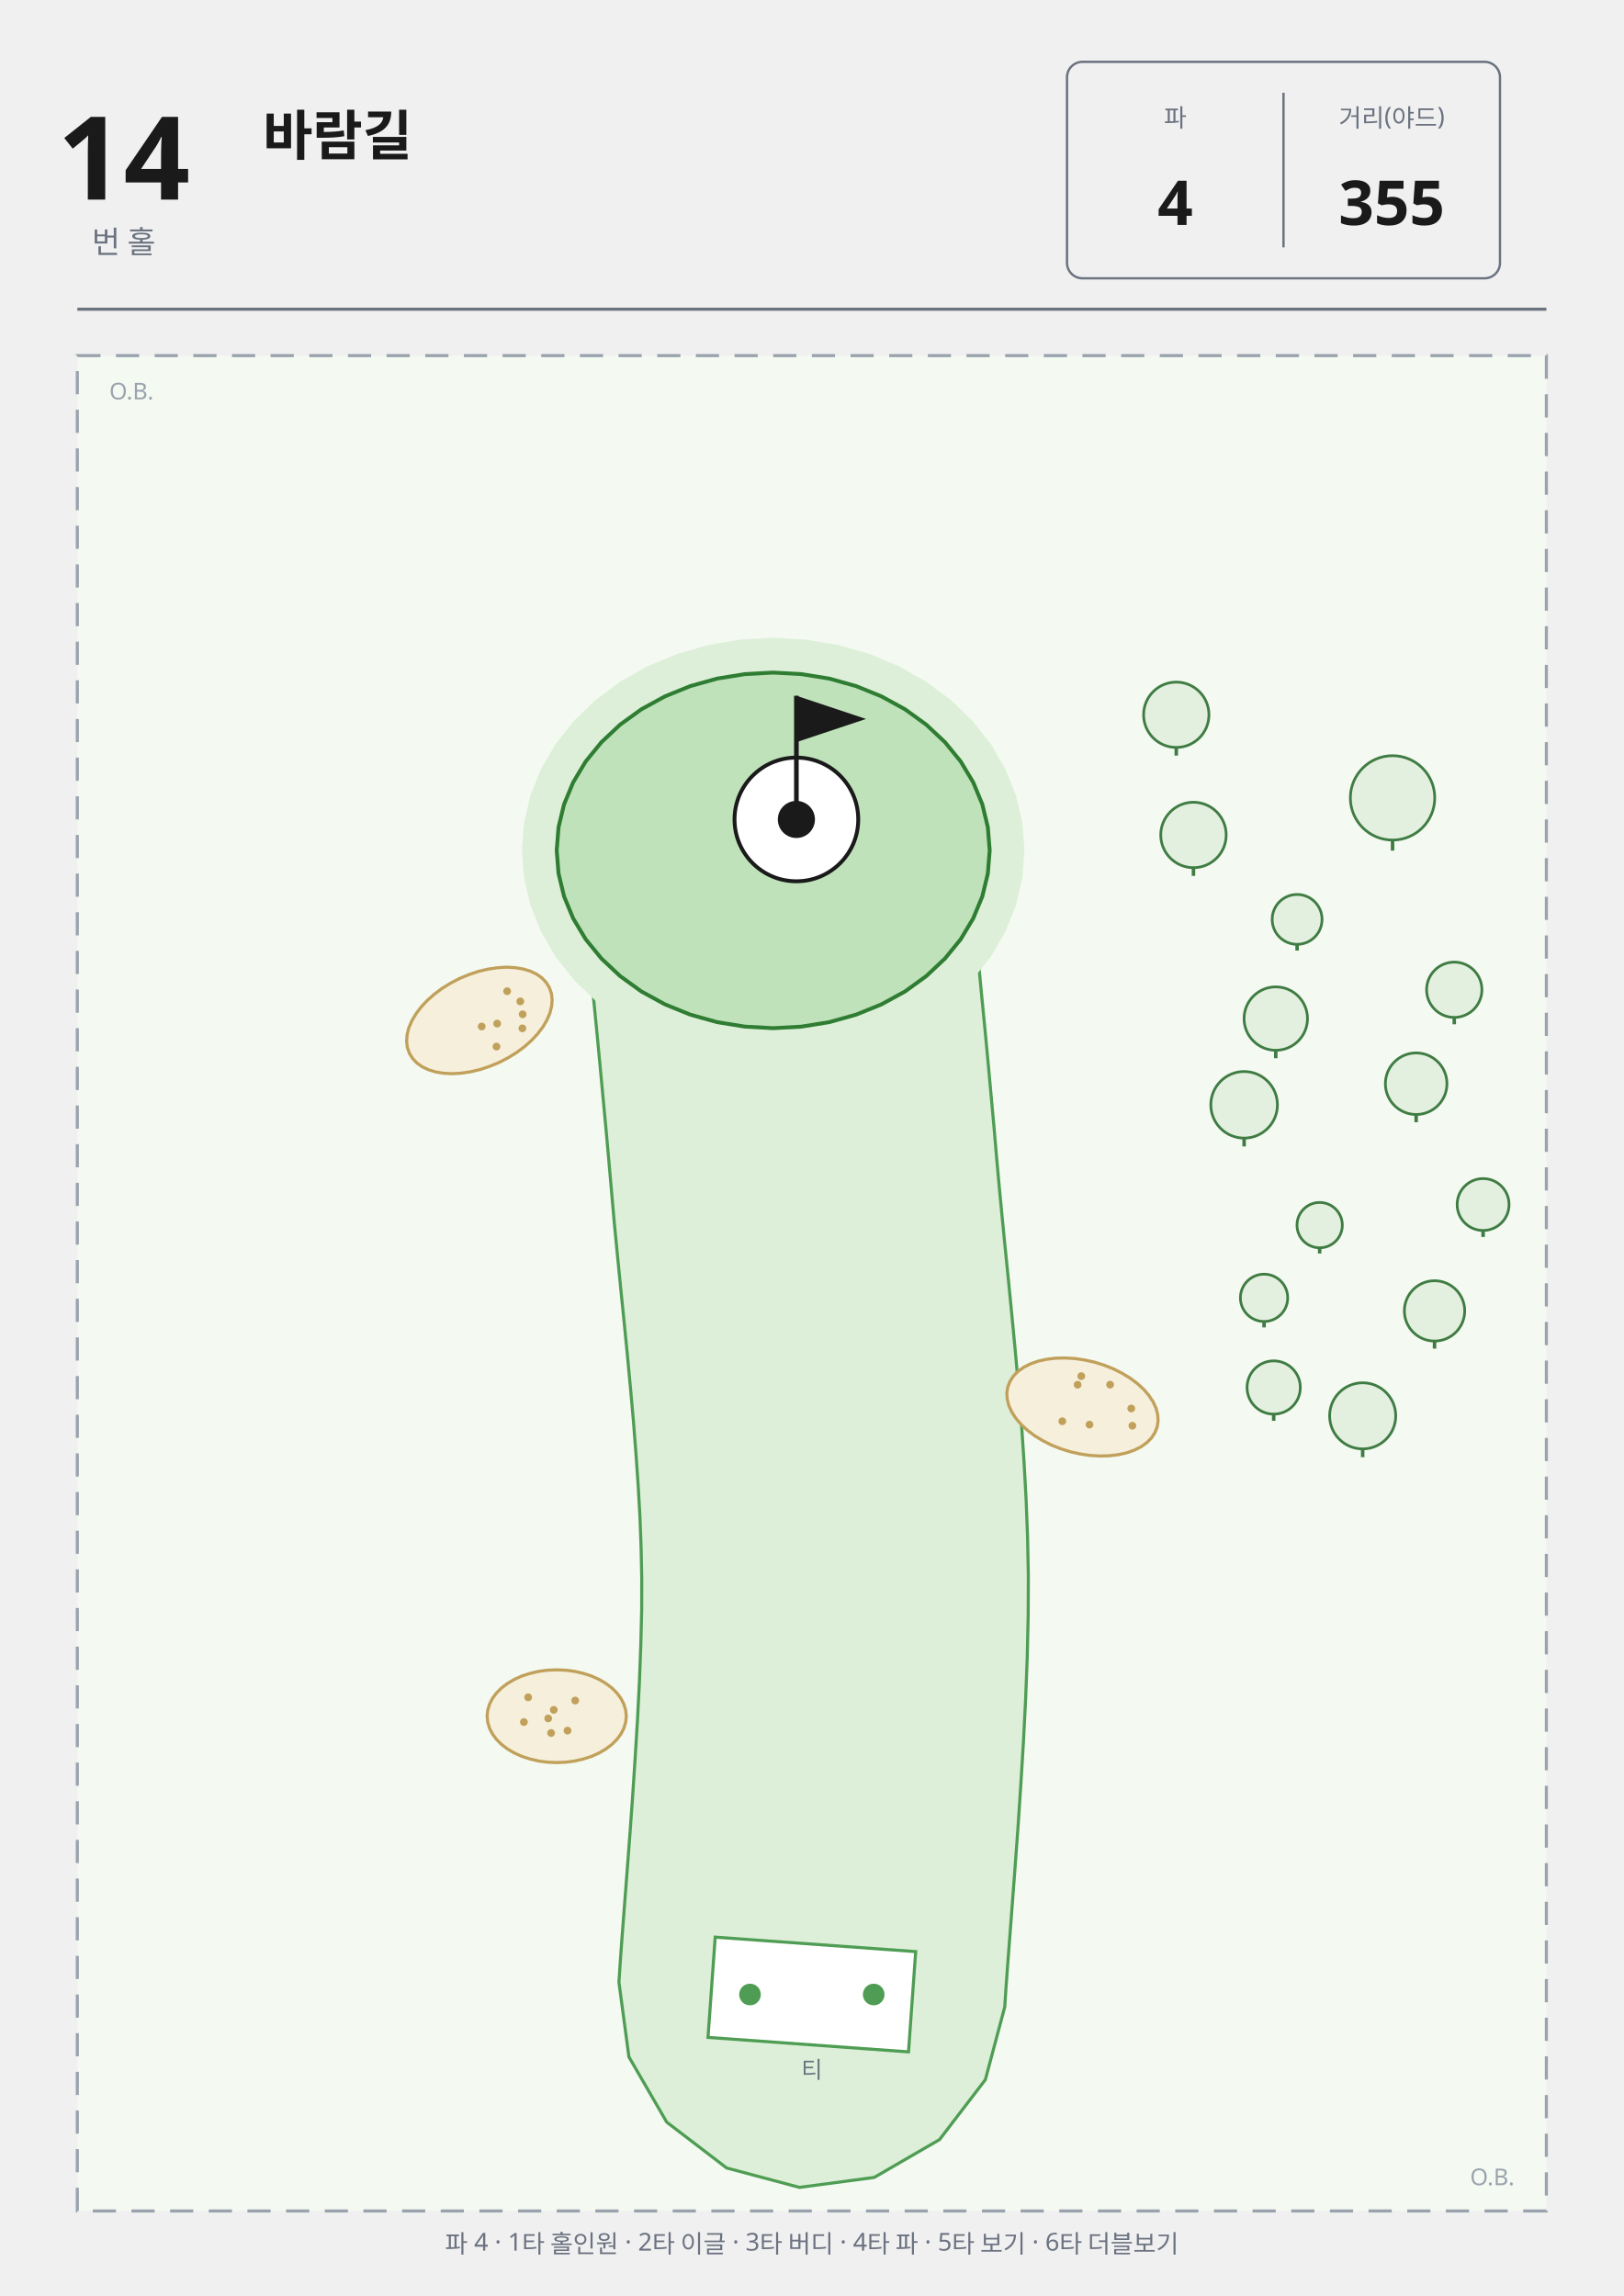
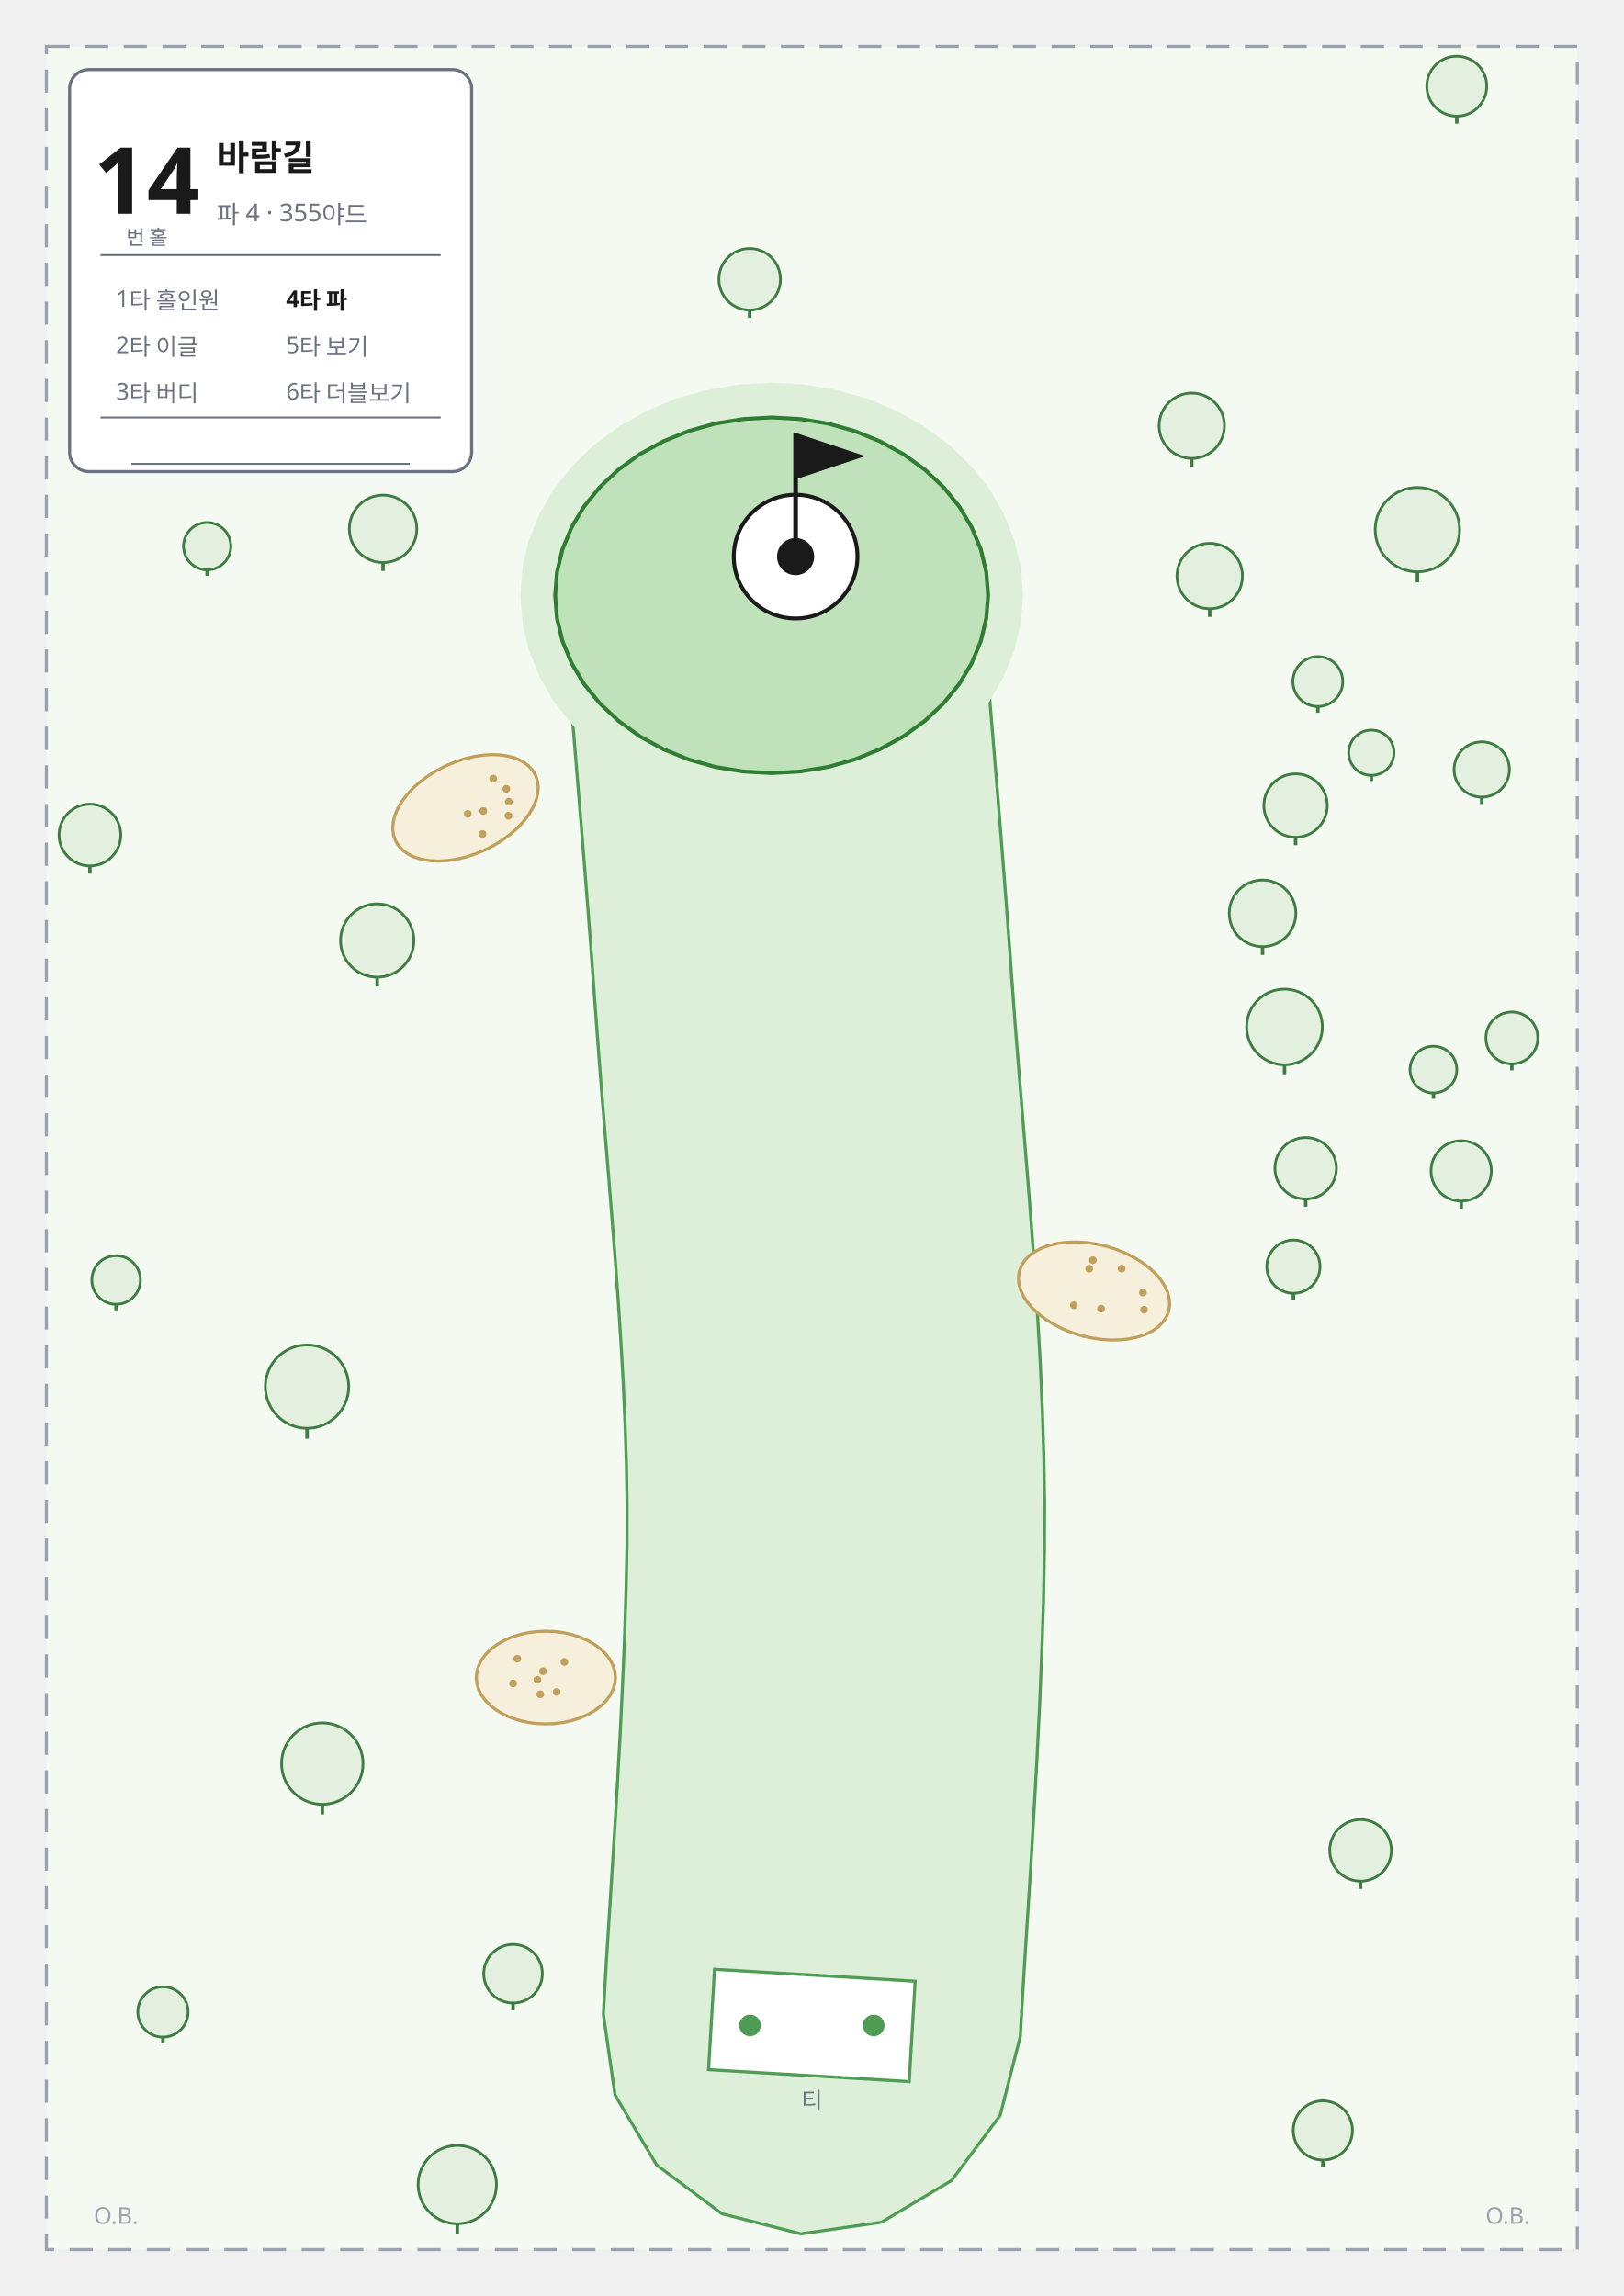
<svg xmlns="http://www.w3.org/2000/svg" width="210mm" height="297mm" viewBox="0 0 210 297" font-family="Noto Sans KR">
  <g id="pc-art" fill="#1a1a1a" stroke="none">
-     <text x="16" y="20" font-size="15" dominant-baseline="central" text-anchor="middle" font-weight="bold">14</text>
-     <text x="16" y="31" font-size="4" dominant-baseline="central" fill="#6b7280" text-anchor="middle">번 홀</text>
-     <text x="34" y="17" font-size="7" dominant-baseline="central" text-anchor="start" font-weight="bold">바람길</text>
-     <rect x="138" y="8" width="56" height="28" fill="none" stroke="#6b7280" stroke-width="0.3" rx="2" />
-     <line x1="166" y1="12" x2="166" y2="32" stroke="#6b7280" stroke-width="0.3" />
-     <text x="152" y="15" font-size="3.2" dominant-baseline="central" fill="#6b7280" text-anchor="middle">파</text>
-     <text x="152" y="26" font-size="8" dominant-baseline="central" fill="#1a1a1a" text-anchor="middle" font-weight="bold">4</text>
-     <text x="180" y="15" font-size="3.2" dominant-baseline="central" fill="#6b7280" text-anchor="middle">거리(야드)</text>
-     <text x="180" y="26" font-size="8" dominant-baseline="central" fill="#1a1a1a" text-anchor="middle" font-weight="bold">355</text>
-     <line x1="10" y1="40" x2="200" y2="40" stroke="#6b7280" stroke-width="0.4" />
-     <rect x="10" y="46" width="190" height="240" fill="#f4f9f1" stroke="#9aa3ad" stroke-width="0.4" stroke-dasharray="3 2" />
-     <text x="17" y="50.5" font-size="3" dominant-baseline="central" fill="#9aa3ad" text-anchor="middle">O.B.</text>
-     <text x="193" y="281.5" font-size="3" dominant-baseline="central" fill="#9aa3ad" text-anchor="middle">O.B.</text>
-     <path d="M80.05 256.4 L80.23 253.66 L80.48 250.23 L80.78 246.33 L81.11 242.02 L81.46 237.39 L81.81 232.52 L82.14 227.52 L82.45 222.47 L82.7 217.51 L82.88 212.73 L82.99 208.26 L83 204.2 L82.92 200.3 L82.77 196.27 L82.54 192.17 L82.25 188 L81.92 183.78 L81.54 179.53 L81.14 175.26 L80.72 171 L80.29 166.74 L79.87 162.5 L79.46 158.28 L79.1 154.2 L78.75 150.22 L78.39 146.2 L78.01 142.14 L77.63 138.07 L77.25 134.07 L76.87 130.18 L76.5 126.46 L76.48 126.19 L77.43 116.49 L82.02 107.88 L89.56 101.69 L98.89 98.85 L108.6 99.81 L117.21 104.4 L123.4 111.94 L126.23 121.27 L126.26 121.57 L126.63 125.32 L127.01 129.26 L127.41 133.34 L127.8 137.49 L128.18 141.67 L128.56 145.81 L128.9 149.8 L129.25 153.67 L129.63 157.63 L130.04 161.76 L130.47 166.04 L130.9 170.45 L131.33 174.97 L131.74 179.59 L132.12 184.3 L132.44 189.08 L132.71 193.93 L132.9 198.83 L133 203.8 L132.98 208.94 L132.86 214.29 L132.65 219.74 L132.37 225.23 L132.04 230.67 L131.69 235.98 L131.32 241.06 L130.96 245.83 L130.63 250.17 L130.34 253.97 L130.11 257.11 L129.95 259.6 L127.44 269.02 L121.51 276.77 L113.07 281.66 L103.4 282.95 L93.98 280.44 L86.23 274.51 L81.34 266.07 Z" fill="#ddefd8" stroke="#4f9d54" stroke-width="0.4" />
-     <path d="M132.5 110 L132.22 113.59 L131.39 117.12 L130.03 120.52 L128.15 123.75 L125.78 126.74 L122.98 129.45 L119.78 131.82 L116.25 133.82 L112.44 135.41 L108.41 136.56 L104.24 137.26 L100 137.5 L95.76 137.26 L91.59 136.56 L87.56 135.41 L83.75 133.82 L80.22 131.82 L77.02 129.45 L74.22 126.74 L71.85 123.75 L69.97 120.52 L68.61 117.12 L67.78 113.59 L67.5 110 L67.78 106.41 L68.61 102.88 L69.97 99.48 L71.85 96.25 L74.22 93.26 L77.02 90.55 L80.22 88.18 L83.75 86.18 L87.56 84.59 L91.59 83.44 L95.76 82.74 L100 82.5 L104.24 82.74 L108.41 83.44 L112.44 84.59 L116.25 86.18 L119.78 88.18 L122.98 90.55 L125.78 93.26 L128.15 96.25 L130.03 99.48 L131.39 102.88 L132.22 106.41 Z" fill="#ddefd8" stroke="none" />
-     <path d="M128 110 L127.76 113 L127.05 115.95 L125.87 118.8 L124.25 121.5 L122.21 124 L119.8 126.26 L117.05 128.25 L114 129.92 L110.72 131.25 L107.25 132.22 L103.65 132.8 L100 133 L96.35 132.8 L92.75 132.22 L89.28 131.25 L86 129.92 L82.95 128.25 L80.2 126.26 L77.79 124 L75.75 121.5 L74.13 118.8 L72.95 115.95 L72.24 113 L72 110 L72.24 107 L72.95 104.05 L74.13 101.2 L75.75 98.5 L77.79 96 L80.2 93.74 L82.95 91.75 L86 90.08 L89.28 88.75 L92.75 87.78 L96.35 87.2 L100 87 L103.65 87.2 L107.25 87.78 L110.72 88.75 L114 90.08 L117.05 91.75 L119.8 93.74 L122.21 96 L124.25 98.5 L125.87 101.2 L127.05 104.05 L127.76 107 Z" fill="#bfe2bb" stroke="#2f7d32" stroke-width="0.5" />
-     <path d="M81 222 L80.92 222.78 L80.69 223.55 L80.31 224.3 L79.79 225 L79.14 225.65 L78.36 226.24 L77.48 226.76 L76.5 227.2 L75.44 227.54 L74.33 227.8 L73.17 227.95 L72 228 L70.83 227.95 L69.67 227.8 L68.56 227.54 L67.5 227.2 L66.52 226.76 L65.64 226.24 L64.86 225.65 L64.21 225 L63.69 224.3 L63.31 223.55 L63.08 222.78 L63 222 L63.08 221.22 L63.31 220.45 L63.69 219.7 L64.21 219 L64.86 218.35 L65.64 217.76 L66.52 217.24 L67.5 216.8 L68.56 216.46 L69.67 216.2 L70.83 216.05 L72 216 L73.17 216.05 L74.33 216.2 L75.44 216.46 L76.5 216.8 L77.48 217.24 L78.36 217.76 L79.14 218.35 L79.79 219 L80.31 219.7 L80.69 220.45 L80.92 221.22 Z" fill="#f6efdb" stroke="#c0a05a" stroke-width="0.4" />
-     <circle cx="68.31" cy="219.559" r="0.5" fill="#c0a05a" stroke="none" />
-     <circle cx="74.392" cy="219.976" r="0.5" fill="#c0a05a" stroke="none" />
-     <circle cx="71.275" cy="224.172" r="0.5" fill="#c0a05a" stroke="none" />
-     <circle cx="67.759" cy="222.759" r="0.5" fill="#c0a05a" stroke="none" />
-     <circle cx="71.623" cy="221.181" r="0.5" fill="#c0a05a" stroke="none" />
-     <circle cx="70.902" cy="222.288" r="0.5" fill="#c0a05a" stroke="none" />
-     <circle cx="73.399" cy="223.865" r="0.5" fill="#c0a05a" stroke="none" />
-     <path d="M149.66 184.59 L149.37 185.32 L148.93 186 L148.33 186.61 L147.59 187.14 L146.72 187.58 L145.73 187.93 L144.65 188.17 L143.48 188.31 L142.26 188.34 L141 188.27 L139.72 188.08 L138.45 187.8 L137.2 187.41 L136 186.93 L134.87 186.36 L133.83 185.73 L132.89 185.02 L132.07 184.27 L131.39 183.47 L130.86 182.66 L130.48 181.83 L130.27 181 L130.22 180.19 L130.34 179.41 L130.63 178.68 L131.07 178 L131.67 177.39 L132.41 176.86 L133.28 176.42 L134.27 176.07 L135.35 175.83 L136.52 175.69 L137.74 175.66 L139 175.73 L140.28 175.92 L141.55 176.2 L142.8 176.59 L144 177.07 L145.13 177.64 L146.17 178.27 L147.11 178.98 L147.93 179.73 L148.61 180.53 L149.14 181.34 L149.52 182.17 L149.73 183 L149.78 183.81 Z" fill="#f6efdb" stroke="#c0a05a" stroke-width="0.4" />
-     <circle cx="146.31" cy="182.196" r="0.5" fill="#c0a05a" stroke="none" />
-     <circle cx="143.573" cy="179.112" r="0.5" fill="#c0a05a" stroke="none" />
-     <circle cx="139.373" cy="179.123" r="0.5" fill="#c0a05a" stroke="none" />
-     <circle cx="137.393" cy="183.845" r="0.5" fill="#c0a05a" stroke="none" />
-     <circle cx="139.847" cy="178.008" r="0.5" fill="#c0a05a" stroke="none" />
-     <circle cx="146.458" cy="184.427" r="0.5" fill="#c0a05a" stroke="none" />
-     <circle cx="140.909" cy="184.282" r="0.5" fill="#c0a05a" stroke="none" />
-     <path d="M71.06 127.77 L71.32 128.52 L71.41 129.33 L71.34 130.18 L71.12 131.06 L70.73 131.96 L70.2 132.86 L69.53 133.74 L68.73 134.6 L67.81 135.41 L66.8 136.16 L65.7 136.84 L64.54 137.44 L63.33 137.94 L62.1 138.35 L60.87 138.64 L59.66 138.82 L58.49 138.89 L57.38 138.83 L56.35 138.66 L55.42 138.38 L54.6 137.99 L53.9 137.49 L53.35 136.9 L52.94 136.23 L52.68 135.48 L52.59 134.67 L52.66 133.82 L52.88 132.94 L53.27 132.04 L53.8 131.14 L54.47 130.26 L55.27 129.4 L56.19 128.59 L57.2 127.84 L58.3 127.16 L59.46 126.56 L60.67 126.06 L61.9 125.65 L63.13 125.36 L64.34 125.18 L65.51 125.11 L66.62 125.17 L67.65 125.34 L68.58 125.62 L69.4 126.01 L70.1 126.51 L70.65 127.1 Z" fill="#f6efdb" stroke="#c0a05a" stroke-width="0.4" />
-     <circle cx="62.299" cy="132.781" r="0.5" fill="#c0a05a" stroke="none" />
-     <circle cx="67.292" cy="129.537" r="0.5" fill="#c0a05a" stroke="none" />
-     <circle cx="64.213" cy="135.38" r="0.5" fill="#c0a05a" stroke="none" />
-     <circle cx="67.599" cy="131.204" r="0.5" fill="#c0a05a" stroke="none" />
-     <circle cx="65.59" cy="128.216" r="0.5" fill="#c0a05a" stroke="none" />
-     <circle cx="67.561" cy="133.02" r="0.5" fill="#c0a05a" stroke="none" />
-     <circle cx="64.302" cy="132.407" r="0.5" fill="#c0a05a" stroke="none" />
-     <line x1="160.907" y1="145.284" x2="160.907" y2="148.299" stroke="#3f7c43" stroke-width="0.45" />
-     <circle cx="160.907" cy="142.915" r="4.307" fill="#e4f0df" stroke="#3f7c43" stroke-width="0.35" />
-     <line x1="180.105" y1="106.211" x2="180.105" y2="110.031" stroke="#3f7c43" stroke-width="0.45" />
-     <circle cx="180.105" cy="103.21" r="5.457" fill="#e4f0df" stroke="#3f7c43" stroke-width="0.35" />
-     <line x1="164.732" y1="181.375" x2="164.732" y2="183.786" stroke="#3f7c43" stroke-width="0.45" />
-     <circle cx="164.732" cy="179.481" r="3.444" fill="#e4f0df" stroke="#3f7c43" stroke-width="0.35" />
-     <line x1="167.76" y1="120.704" x2="167.76" y2="122.962" stroke="#3f7c43" stroke-width="0.45" />
-     <circle cx="167.76" cy="118.931" r="3.225" fill="#e4f0df" stroke="#3f7c43" stroke-width="0.35" />
-     <line x1="188.085" y1="129.996" x2="188.085" y2="132.499" stroke="#3f7c43" stroke-width="0.45" />
-     <circle cx="188.085" cy="128.03" r="3.576" fill="#e4f0df" stroke="#3f7c43" stroke-width="0.35" />
-     <line x1="152.132" y1="94.783" x2="152.132" y2="97.74" stroke="#3f7c43" stroke-width="0.45" />
-     <circle cx="152.132" cy="92.459" r="4.225" fill="#e4f0df" stroke="#3f7c43" stroke-width="0.35" />
-     <line x1="191.815" y1="157.658" x2="191.815" y2="160.007" stroke="#3f7c43" stroke-width="0.45" />
-     <circle cx="191.815" cy="155.812" r="3.356" fill="#e4f0df" stroke="#3f7c43" stroke-width="0.35" />
-     <line x1="154.356" y1="110.336" x2="154.356" y2="113.298" stroke="#3f7c43" stroke-width="0.45" />
-     <circle cx="154.356" cy="108.008" r="4.232" fill="#e4f0df" stroke="#3f7c43" stroke-width="0.35" />
-     <line x1="185.534" y1="171.717" x2="185.534" y2="174.448" stroke="#3f7c43" stroke-width="0.45" />
-     <circle cx="185.534" cy="169.572" r="3.901" fill="#e4f0df" stroke="#3f7c43" stroke-width="0.35" />
-     <line x1="170.677" y1="160.09" x2="170.677" y2="162.142" stroke="#3f7c43" stroke-width="0.45" />
-     <circle cx="170.677" cy="158.478" r="2.931" fill="#e4f0df" stroke="#3f7c43" stroke-width="0.35" />
-     <line x1="165.002" y1="134.015" x2="165.002" y2="136.886" stroke="#3f7c43" stroke-width="0.45" />
-     <circle cx="165.002" cy="131.759" r="4.101" fill="#e4f0df" stroke="#3f7c43" stroke-width="0.35" />
-     <line x1="163.486" y1="169.564" x2="163.486" y2="171.706" stroke="#3f7c43" stroke-width="0.45" />
-     <circle cx="163.486" cy="167.881" r="3.059" fill="#e4f0df" stroke="#3f7c43" stroke-width="0.35" />
-     <line x1="176.24" y1="185.498" x2="176.24" y2="188.49" stroke="#3f7c43" stroke-width="0.45" />
-     <circle cx="176.24" cy="183.147" r="4.275" fill="#e4f0df" stroke="#3f7c43" stroke-width="0.35" />
-     <line x1="183.158" y1="142.374" x2="183.158" y2="145.162" stroke="#3f7c43" stroke-width="0.45" />
-     <circle cx="183.158" cy="140.184" r="3.982" fill="#e4f0df" stroke="#3f7c43" stroke-width="0.35" />
-     <path d="M91.57 263.55 L92.5 250.58 L118.43 252.45 L117.5 265.42 Z" fill="#ffffff" stroke="#4f9d54" stroke-width="0.4" />
-     <circle cx="97" cy="258" r="1.4" fill="#4f9d54" stroke="none" />
-     <circle cx="113" cy="258" r="1.4" fill="#4f9d54" stroke="none" />
-     <text x="105" y="267.5" font-size="3" dominant-baseline="central" fill="#6b7280" text-anchor="middle">티</text>
-     <circle cx="103" cy="106" r="8" fill="#ffffff" stroke="#1a1a1a" stroke-width="0.5" />
-     <circle cx="103" cy="106" r="2.4" fill="#1a1a1a" stroke="none" />
-     <line x1="103" y1="106" x2="103" y2="90" stroke="#1a1a1a" stroke-width="0.6" />
-     <path d="M103 90 L112 93 L103 96 Z" fill="#1a1a1a" stroke="none" />
-     <text x="105" y="290" font-size="3.2" dominant-baseline="central" fill="#6b7280" text-anchor="middle">파 4 · 1타 홀인원 · 2타 이글 · 3타 버디 · 4타 파 · 5타 보기 · 6타 더블보기</text>
+     <rect x="6" y="6" width="198" height="285" fill="#f4f9f1" stroke="#9aa3ad" stroke-width="0.4" stroke-dasharray="3 2" />
+     <text x="15" y="286.5" font-size="3" dominant-baseline="central" fill="#9aa3ad" text-anchor="middle">O.B.</text>
+     <text x="195" y="286.5" font-size="3" dominant-baseline="central" fill="#9aa3ad" text-anchor="middle">O.B.</text>
+     <path d="M78.04 260.58 L78.22 257.19 L78.47 252.96 L78.78 248.1 L79.12 242.71 L79.49 236.89 L79.85 230.77 L80.2 224.46 L80.51 218.08 L80.78 211.78 L80.97 205.69 L81.09 199.94 L81.1 194.67 L81.02 189.6 L80.85 184.41 L80.62 179.14 L80.32 173.82 L79.97 168.46 L79.58 163.08 L79.16 157.71 L78.73 152.35 L78.29 147.02 L77.86 141.75 L77.45 136.53 L77.07 131.47 L76.71 126.5 L76.34 121.47 L75.94 116.37 L75.54 111.28 L75.13 106.27 L74.73 101.4 L74.35 96.76 L74.04 93 L75.23 82.53 L80.33 73.31 L88.57 66.75 L98.7 63.85 L109.17 65.04 L118.38 70.14 L124.94 78.38 L127.85 88.51 L128.16 92.28 L128.55 96.97 L128.96 101.89 L129.37 106.98 L129.78 112.16 L130.18 117.37 L130.57 122.54 L130.93 127.53 L131.29 132.41 L131.69 137.41 L132.11 142.6 L132.55 147.95 L133 153.44 L133.43 159.04 L133.84 164.76 L134.22 170.55 L134.55 176.42 L134.81 182.35 L135 188.31 L135.1 194.33 L135.08 200.56 L134.96 207.09 L134.74 213.78 L134.46 220.55 L134.13 227.27 L133.76 233.86 L133.39 240.17 L133.02 246.11 L132.67 251.53 L132.37 256.3 L132.13 260.27 L131.96 263.42 L129.36 273.63 L123.06 282.07 L114 287.46 L103.58 288.96 L93.37 286.36 L84.93 280.06 L79.54 271 Z" fill="#ddefd8" stroke="#4f9d54" stroke-width="0.4" />
+     <path d="M132.3 77 L132.02 80.59 L131.19 84.12 L129.83 87.52 L127.95 90.75 L125.58 93.74 L122.78 96.45 L119.58 98.82 L116.05 100.82 L112.24 102.41 L108.21 103.56 L104.04 104.26 L99.8 104.5 L95.56 104.26 L91.39 103.56 L87.36 102.41 L83.55 100.82 L80.02 98.82 L76.82 96.45 L74.02 93.74 L71.65 90.75 L69.77 87.52 L68.41 84.12 L67.58 80.59 L67.3 77 L67.58 73.41 L68.41 69.88 L69.77 66.48 L71.65 63.25 L74.02 60.26 L76.82 57.55 L80.02 55.18 L83.55 53.18 L87.36 51.59 L91.39 50.44 L95.56 49.74 L99.8 49.5 L104.04 49.74 L108.21 50.44 L112.24 51.59 L116.05 53.18 L119.58 55.18 L122.78 57.55 L125.58 60.26 L127.95 63.25 L129.83 66.48 L131.19 69.88 L132.02 73.41 Z" fill="#ddefd8" stroke="none" />
+     <path d="M127.8 77 L127.56 80 L126.85 82.95 L125.67 85.8 L124.05 88.5 L122.01 91 L119.6 93.26 L116.85 95.25 L113.8 96.92 L110.52 98.25 L107.05 99.22 L103.45 99.8 L99.8 100 L96.15 99.8 L92.55 99.22 L89.08 98.25 L85.8 96.92 L82.75 95.25 L80 93.26 L77.59 91 L75.55 88.5 L73.93 85.8 L72.75 82.95 L72.04 80 L71.8 77 L72.04 74 L72.75 71.05 L73.93 68.2 L75.55 65.5 L77.59 63 L80 60.74 L82.75 58.75 L85.8 57.08 L89.08 55.75 L92.55 54.78 L96.15 54.2 L99.8 54 L103.45 54.2 L107.05 54.78 L110.52 55.75 L113.8 57.08 L116.85 58.75 L119.6 60.74 L122.01 63 L124.05 65.5 L125.67 68.2 L126.85 71.05 L127.56 74 Z" fill="#bfe2bb" stroke="#2f7d32" stroke-width="0.5" />
+     <path d="M79.6 217 L79.52 217.78 L79.29 218.55 L78.91 219.3 L78.39 220 L77.74 220.65 L76.96 221.24 L76.08 221.76 L75.1 222.2 L74.04 222.54 L72.93 222.8 L71.77 222.95 L70.6 223 L69.43 222.95 L68.27 222.8 L67.16 222.54 L66.1 222.2 L65.12 221.76 L64.24 221.24 L63.46 220.65 L62.81 220 L62.29 219.3 L61.91 218.55 L61.68 217.78 L61.6 217 L61.68 216.22 L61.91 215.45 L62.29 214.7 L62.81 214 L63.46 213.35 L64.24 212.76 L65.12 212.24 L66.1 211.8 L67.16 211.46 L68.27 211.2 L69.43 211.05 L70.6 211 L71.77 211.05 L72.93 211.2 L74.04 211.46 L75.1 211.8 L76.08 212.24 L76.96 212.76 L77.74 213.35 L78.39 214 L78.91 214.7 L79.29 215.45 L79.52 216.22 Z" fill="#f6efdb" stroke="#c0a05a" stroke-width="0.4" />
+     <circle cx="66.91" cy="214.559" r="0.5" fill="#c0a05a" stroke="none" />
+     <circle cx="72.992" cy="214.976" r="0.5" fill="#c0a05a" stroke="none" />
+     <circle cx="69.875" cy="219.172" r="0.5" fill="#c0a05a" stroke="none" />
+     <circle cx="66.359" cy="217.759" r="0.5" fill="#c0a05a" stroke="none" />
+     <circle cx="70.223" cy="216.181" r="0.5" fill="#c0a05a" stroke="none" />
+     <circle cx="69.502" cy="217.288" r="0.5" fill="#c0a05a" stroke="none" />
+     <circle cx="71.999" cy="218.865" r="0.5" fill="#c0a05a" stroke="none" />
+     <path d="M151.16 169.59 L150.87 170.32 L150.43 171 L149.83 171.61 L149.09 172.14 L148.22 172.58 L147.23 172.93 L146.15 173.17 L144.98 173.31 L143.76 173.34 L142.5 173.27 L141.22 173.08 L139.95 172.8 L138.7 172.41 L137.5 171.93 L136.37 171.36 L135.33 170.73 L134.39 170.02 L133.57 169.27 L132.89 168.47 L132.36 167.66 L131.98 166.83 L131.77 166 L131.72 165.19 L131.84 164.41 L132.13 163.68 L132.57 163 L133.17 162.39 L133.91 161.86 L134.78 161.42 L135.77 161.07 L136.85 160.83 L138.02 160.69 L139.24 160.66 L140.5 160.73 L141.78 160.92 L143.05 161.2 L144.3 161.59 L145.5 162.07 L146.63 162.64 L147.67 163.27 L148.61 163.98 L149.43 164.73 L150.11 165.53 L150.64 166.34 L151.02 167.17 L151.23 168 L151.28 168.81 Z" fill="#f6efdb" stroke="#c0a05a" stroke-width="0.4" />
+     <circle cx="147.81" cy="167.196" r="0.5" fill="#c0a05a" stroke="none" />
+     <circle cx="145.073" cy="164.112" r="0.5" fill="#c0a05a" stroke="none" />
+     <circle cx="140.873" cy="164.123" r="0.5" fill="#c0a05a" stroke="none" />
+     <circle cx="138.893" cy="168.845" r="0.5" fill="#c0a05a" stroke="none" />
+     <circle cx="141.347" cy="163.008" r="0.5" fill="#c0a05a" stroke="none" />
+     <circle cx="147.958" cy="169.427" r="0.5" fill="#c0a05a" stroke="none" />
+     <circle cx="142.409" cy="169.282" r="0.5" fill="#c0a05a" stroke="none" />
+     <path d="M69.26 100.27 L69.52 101.02 L69.61 101.83 L69.54 102.68 L69.32 103.56 L68.93 104.46 L68.4 105.36 L67.73 106.24 L66.93 107.1 L66.01 107.91 L65 108.66 L63.9 109.34 L62.74 109.94 L61.53 110.44 L60.3 110.85 L59.07 111.14 L57.86 111.32 L56.69 111.39 L55.58 111.33 L54.55 111.16 L53.62 110.88 L52.8 110.49 L52.1 109.99 L51.55 109.4 L51.14 108.73 L50.88 107.98 L50.79 107.17 L50.86 106.32 L51.08 105.44 L51.47 104.54 L52 103.64 L52.67 102.76 L53.47 101.9 L54.39 101.09 L55.4 100.34 L56.5 99.66 L57.66 99.06 L58.87 98.56 L60.1 98.15 L61.33 97.86 L62.54 97.68 L63.71 97.61 L64.82 97.67 L65.85 97.84 L66.78 98.12 L67.6 98.51 L68.3 99.01 L68.85 99.6 Z" fill="#f6efdb" stroke="#c0a05a" stroke-width="0.4" />
+     <circle cx="60.499" cy="105.281" r="0.5" fill="#c0a05a" stroke="none" />
+     <circle cx="65.492" cy="102.037" r="0.5" fill="#c0a05a" stroke="none" />
+     <circle cx="62.413" cy="107.88" r="0.5" fill="#c0a05a" stroke="none" />
+     <circle cx="65.799" cy="103.704" r="0.5" fill="#c0a05a" stroke="none" />
+     <circle cx="63.79" cy="100.716" r="0.5" fill="#c0a05a" stroke="none" />
+     <circle cx="65.761" cy="105.52" r="0.5" fill="#c0a05a" stroke="none" />
+     <circle cx="62.502" cy="104.907" r="0.5" fill="#c0a05a" stroke="none" />
+     <line x1="163.291" y1="120.513" x2="163.291" y2="123.528" stroke="#3f7c43" stroke-width="0.45" />
+     <circle cx="163.291" cy="118.144" r="4.307" fill="#e4f0df" stroke="#3f7c43" stroke-width="0.35" />
+     <line x1="183.319" y1="71.514" x2="183.319" y2="75.334" stroke="#3f7c43" stroke-width="0.45" />
+     <circle cx="183.319" cy="68.512" r="5.457" fill="#e4f0df" stroke="#3f7c43" stroke-width="0.35" />
+     <line x1="167.282" y1="165.745" x2="167.282" y2="168.156" stroke="#3f7c43" stroke-width="0.45" />
+     <circle cx="167.282" cy="163.851" r="3.444" fill="#e4f0df" stroke="#3f7c43" stroke-width="0.35" />
+     <line x1="170.441" y1="89.937" x2="170.441" y2="92.194" stroke="#3f7c43" stroke-width="0.45" />
+     <circle cx="170.441" cy="88.164" r="3.225" fill="#e4f0df" stroke="#3f7c43" stroke-width="0.35" />
+     <line x1="168.866" y1="153.31" x2="168.866" y2="156.093" stroke="#3f7c43" stroke-width="0.45" />
+     <circle cx="168.866" cy="151.123" r="3.976" fill="#e4f0df" stroke="#3f7c43" stroke-width="0.35" />
+     <line x1="191.643" y1="101.504" x2="191.643" y2="104.007" stroke="#3f7c43" stroke-width="0.45" />
+     <circle cx="191.643" cy="99.537" r="3.576" fill="#e4f0df" stroke="#3f7c43" stroke-width="0.35" />
+     <line x1="154.137" y1="57.397" x2="154.137" y2="60.355" stroke="#3f7c43" stroke-width="0.45" />
+     <circle cx="154.137" cy="55.073" r="4.225" fill="#e4f0df" stroke="#3f7c43" stroke-width="0.35" />
+     <line x1="195.535" y1="136.11" x2="195.535" y2="138.46" stroke="#3f7c43" stroke-width="0.45" />
+     <circle cx="195.535" cy="134.265" r="3.356" fill="#e4f0df" stroke="#3f7c43" stroke-width="0.35" />
+     <line x1="156.458" y1="76.838" x2="156.458" y2="79.8" stroke="#3f7c43" stroke-width="0.45" />
+     <circle cx="156.458" cy="74.51" r="4.232" fill="#e4f0df" stroke="#3f7c43" stroke-width="0.35" />
+     <line x1="188.982" y1="153.61" x2="188.982" y2="156.341" stroke="#3f7c43" stroke-width="0.45" />
+     <circle cx="188.982" cy="151.464" r="3.901" fill="#e4f0df" stroke="#3f7c43" stroke-width="0.35" />
+     <line x1="166.131" y1="135.532" x2="166.131" y2="138.958" stroke="#3f7c43" stroke-width="0.45" />
+     <circle cx="166.131" cy="132.84" r="4.894" fill="#e4f0df" stroke="#3f7c43" stroke-width="0.35" />
+     <line x1="167.563" y1="106.454" x2="167.563" y2="109.325" stroke="#3f7c43" stroke-width="0.45" />
+     <circle cx="167.563" cy="104.199" r="4.101" fill="#e4f0df" stroke="#3f7c43" stroke-width="0.35" />
+     <line x1="185.391" y1="140.023" x2="185.391" y2="142.139" stroke="#3f7c43" stroke-width="0.45" />
+     <circle cx="185.391" cy="138.36" r="3.024" fill="#e4f0df" stroke="#3f7c43" stroke-width="0.35" />
+     <line x1="177.363" y1="98.981" x2="177.363" y2="101.031" stroke="#3f7c43" stroke-width="0.45" />
+     <circle cx="177.363" cy="97.37" r="2.929" fill="#e4f0df" stroke="#3f7c43" stroke-width="0.35" />
+     <line x1="175.965" y1="241.548" x2="175.965" y2="244.337" stroke="#3f7c43" stroke-width="0.45" />
+     <circle cx="175.965" cy="239.356" r="3.984" fill="#e4f0df" stroke="#3f7c43" stroke-width="0.35" />
+     <line x1="48.785" y1="124.271" x2="48.785" y2="127.59" stroke="#3f7c43" stroke-width="0.45" />
+     <circle cx="48.785" cy="121.663" r="4.742" fill="#e4f0df" stroke="#3f7c43" stroke-width="0.35" />
+     <line x1="11.631" y1="110.209" x2="11.631" y2="113.004" stroke="#3f7c43" stroke-width="0.45" />
+     <circle cx="11.631" cy="108.013" r="3.993" fill="#e4f0df" stroke="#3f7c43" stroke-width="0.35" />
+     <line x1="21.076" y1="262.044" x2="21.076" y2="264.32" stroke="#3f7c43" stroke-width="0.45" />
+     <circle cx="21.076" cy="260.256" r="3.251" fill="#e4f0df" stroke="#3f7c43" stroke-width="0.35" />
+     <line x1="41.683" y1="231.029" x2="41.683" y2="234.716" stroke="#3f7c43" stroke-width="0.45" />
+     <circle cx="41.683" cy="228.132" r="5.267" fill="#e4f0df" stroke="#3f7c43" stroke-width="0.35" />
+     <line x1="171.091" y1="277.69" x2="171.091" y2="280.369" stroke="#3f7c43" stroke-width="0.45" />
+     <circle cx="171.091" cy="275.585" r="3.827" fill="#e4f0df" stroke="#3f7c43" stroke-width="0.35" />
+     <line x1="15.016" y1="167.302" x2="15.016" y2="169.502" stroke="#3f7c43" stroke-width="0.45" />
+     <circle cx="15.016" cy="165.574" r="3.142" fill="#e4f0df" stroke="#3f7c43" stroke-width="0.35" />
+     <line x1="66.356" y1="257.395" x2="66.356" y2="260.049" stroke="#3f7c43" stroke-width="0.45" />
+     <circle cx="66.356" cy="255.31" r="3.79" fill="#e4f0df" stroke="#3f7c43" stroke-width="0.35" />
+     <line x1="188.412" y1="13.283" x2="188.412" y2="15.996" stroke="#3f7c43" stroke-width="0.45" />
+     <circle cx="188.412" cy="11.15" r="3.877" fill="#e4f0df" stroke="#3f7c43" stroke-width="0.35" />
+     <line x1="96.957" y1="38.317" x2="96.957" y2="41.102" stroke="#3f7c43" stroke-width="0.45" />
+     <circle cx="96.957" cy="36.128" r="3.979" fill="#e4f0df" stroke="#3f7c43" stroke-width="0.35" />
+     <line x1="26.795" y1="72.341" x2="26.795" y2="74.484" stroke="#3f7c43" stroke-width="0.45" />
+     <circle cx="26.795" cy="70.657" r="3.062" fill="#e4f0df" stroke="#3f7c43" stroke-width="0.35" />
+     <line x1="59.144" y1="285.378" x2="59.144" y2="288.923" stroke="#3f7c43" stroke-width="0.45" />
+     <circle cx="59.144" cy="282.592" r="5.065" fill="#e4f0df" stroke="#3f7c43" stroke-width="0.35" />
+     <line x1="49.544" y1="70.807" x2="49.544" y2="73.859" stroke="#3f7c43" stroke-width="0.45" />
+     <circle cx="49.544" cy="68.408" r="4.361" fill="#e4f0df" stroke="#3f7c43" stroke-width="0.35" />
+     <line x1="39.71" y1="182.333" x2="39.71" y2="186.106" stroke="#3f7c43" stroke-width="0.45" />
+     <circle cx="39.71" cy="179.369" r="5.39" fill="#e4f0df" stroke="#3f7c43" stroke-width="0.35" />
+     <path d="M91.64 267.72 L92.41 254.74 L118.36 256.28 L117.59 269.26 Z" fill="#ffffff" stroke="#4f9d54" stroke-width="0.4" />
+     <circle cx="97" cy="262" r="1.4" fill="#4f9d54" stroke="none" />
+     <circle cx="113" cy="262" r="1.4" fill="#4f9d54" stroke="none" />
+     <text x="105" y="271.5" font-size="3" dominant-baseline="central" fill="#6b7280" text-anchor="middle">티</text>
+     <circle cx="102.9" cy="72" r="8" fill="#ffffff" stroke="#1a1a1a" stroke-width="0.5" />
+     <circle cx="102.9" cy="72" r="2.4" fill="#1a1a1a" stroke="none" />
+     <line x1="102.9" y1="72" x2="102.9" y2="56" stroke="#1a1a1a" stroke-width="0.6" />
+     <path d="M102.9 56 L111.9 59 L102.9 62 Z" fill="#1a1a1a" stroke="none" />
+     <rect x="9" y="9" width="52" height="52" fill="#ffffff" stroke="#6b7280" stroke-width="0.4" rx="2.5" />
+     <text x="19" y="23" font-size="12" dominant-baseline="central" text-anchor="middle" font-weight="bold">14</text>
+     <text x="19" y="30.5" font-size="2.6" dominant-baseline="central" fill="#6b7280" text-anchor="middle">번 홀</text>
+     <text x="28" y="20" font-size="4.6" dominant-baseline="central" text-anchor="start" font-weight="bold">바람길</text>
+     <text x="28" y="27.5" font-size="3.2" dominant-baseline="central" fill="#6b7280" text-anchor="start">파 4 · 355야드</text>
+     <line x1="13" y1="33" x2="57" y2="33" stroke="#6b7280" stroke-width="0.25" />
+     <line x1="13" y1="54" x2="57" y2="54" stroke="#6b7280" stroke-width="0.25" />
+     <text x="15" y="38.5" font-size="3" dominant-baseline="central" text-anchor="start" fill="#6b7280">1타 홀인원</text>
+     <text x="15" y="44.5" font-size="3" dominant-baseline="central" text-anchor="start" fill="#6b7280">2타 이글</text>
+     <text x="15" y="50.5" font-size="3" dominant-baseline="central" text-anchor="start" fill="#6b7280">3타 버디</text>
+     <text x="37" y="38.5" font-size="3" dominant-baseline="central" text-anchor="start" font-weight="bold" fill="#1a1a1a">4타 파</text>
+     <text x="37" y="44.5" font-size="3" dominant-baseline="central" text-anchor="start" fill="#6b7280">5타 보기</text>
+     <text x="37" y="50.5" font-size="3" dominant-baseline="central" text-anchor="start" fill="#6b7280">6타 더블보기</text>
+     <line x1="17" y1="60" x2="53" y2="60" stroke="#6b7280" stroke-width="0.25" />
  </g>
  <g id="pc-slot" />
</svg>
